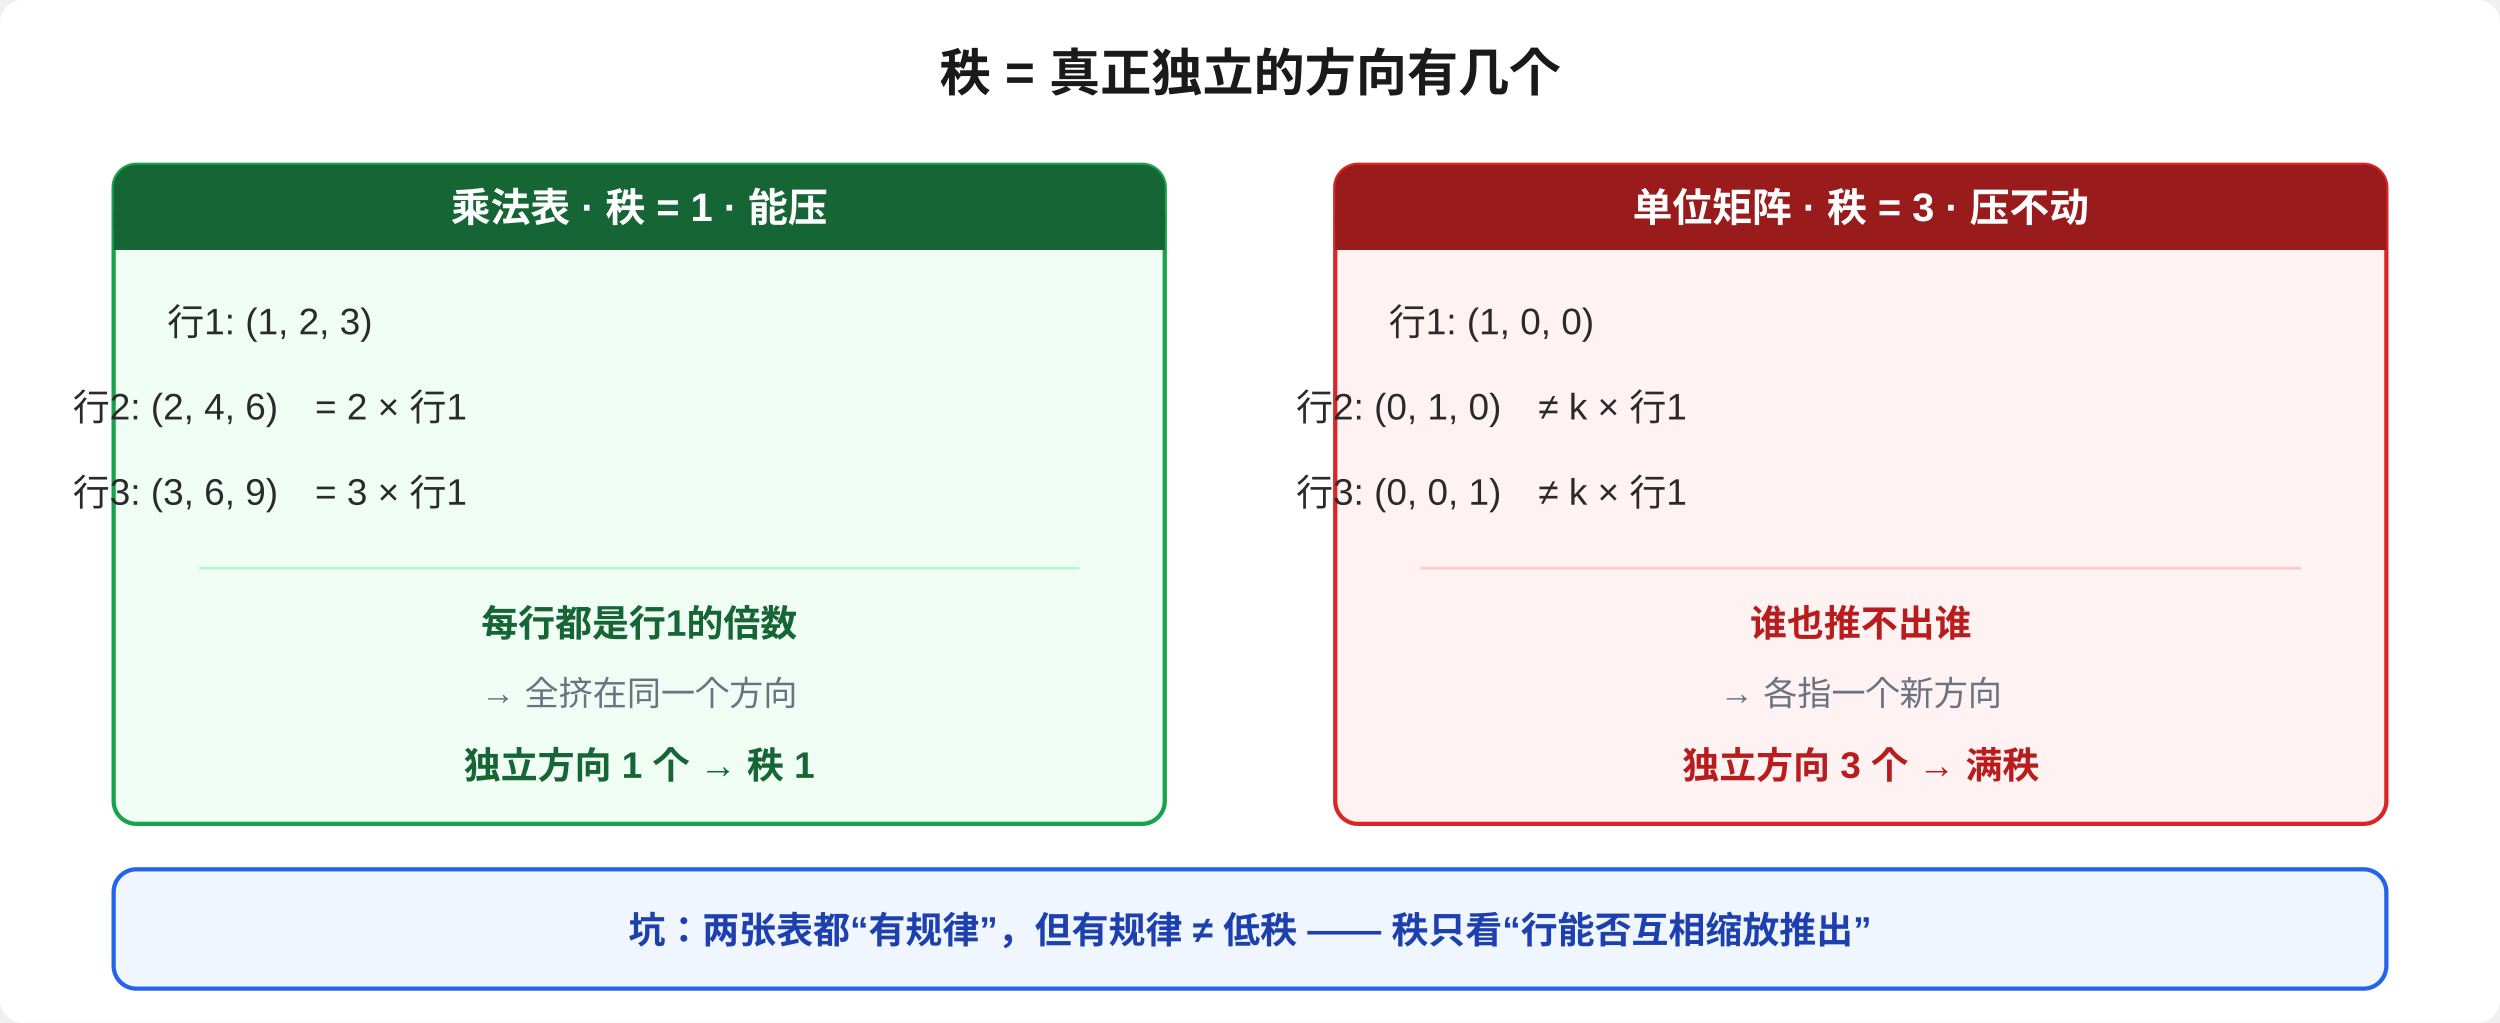
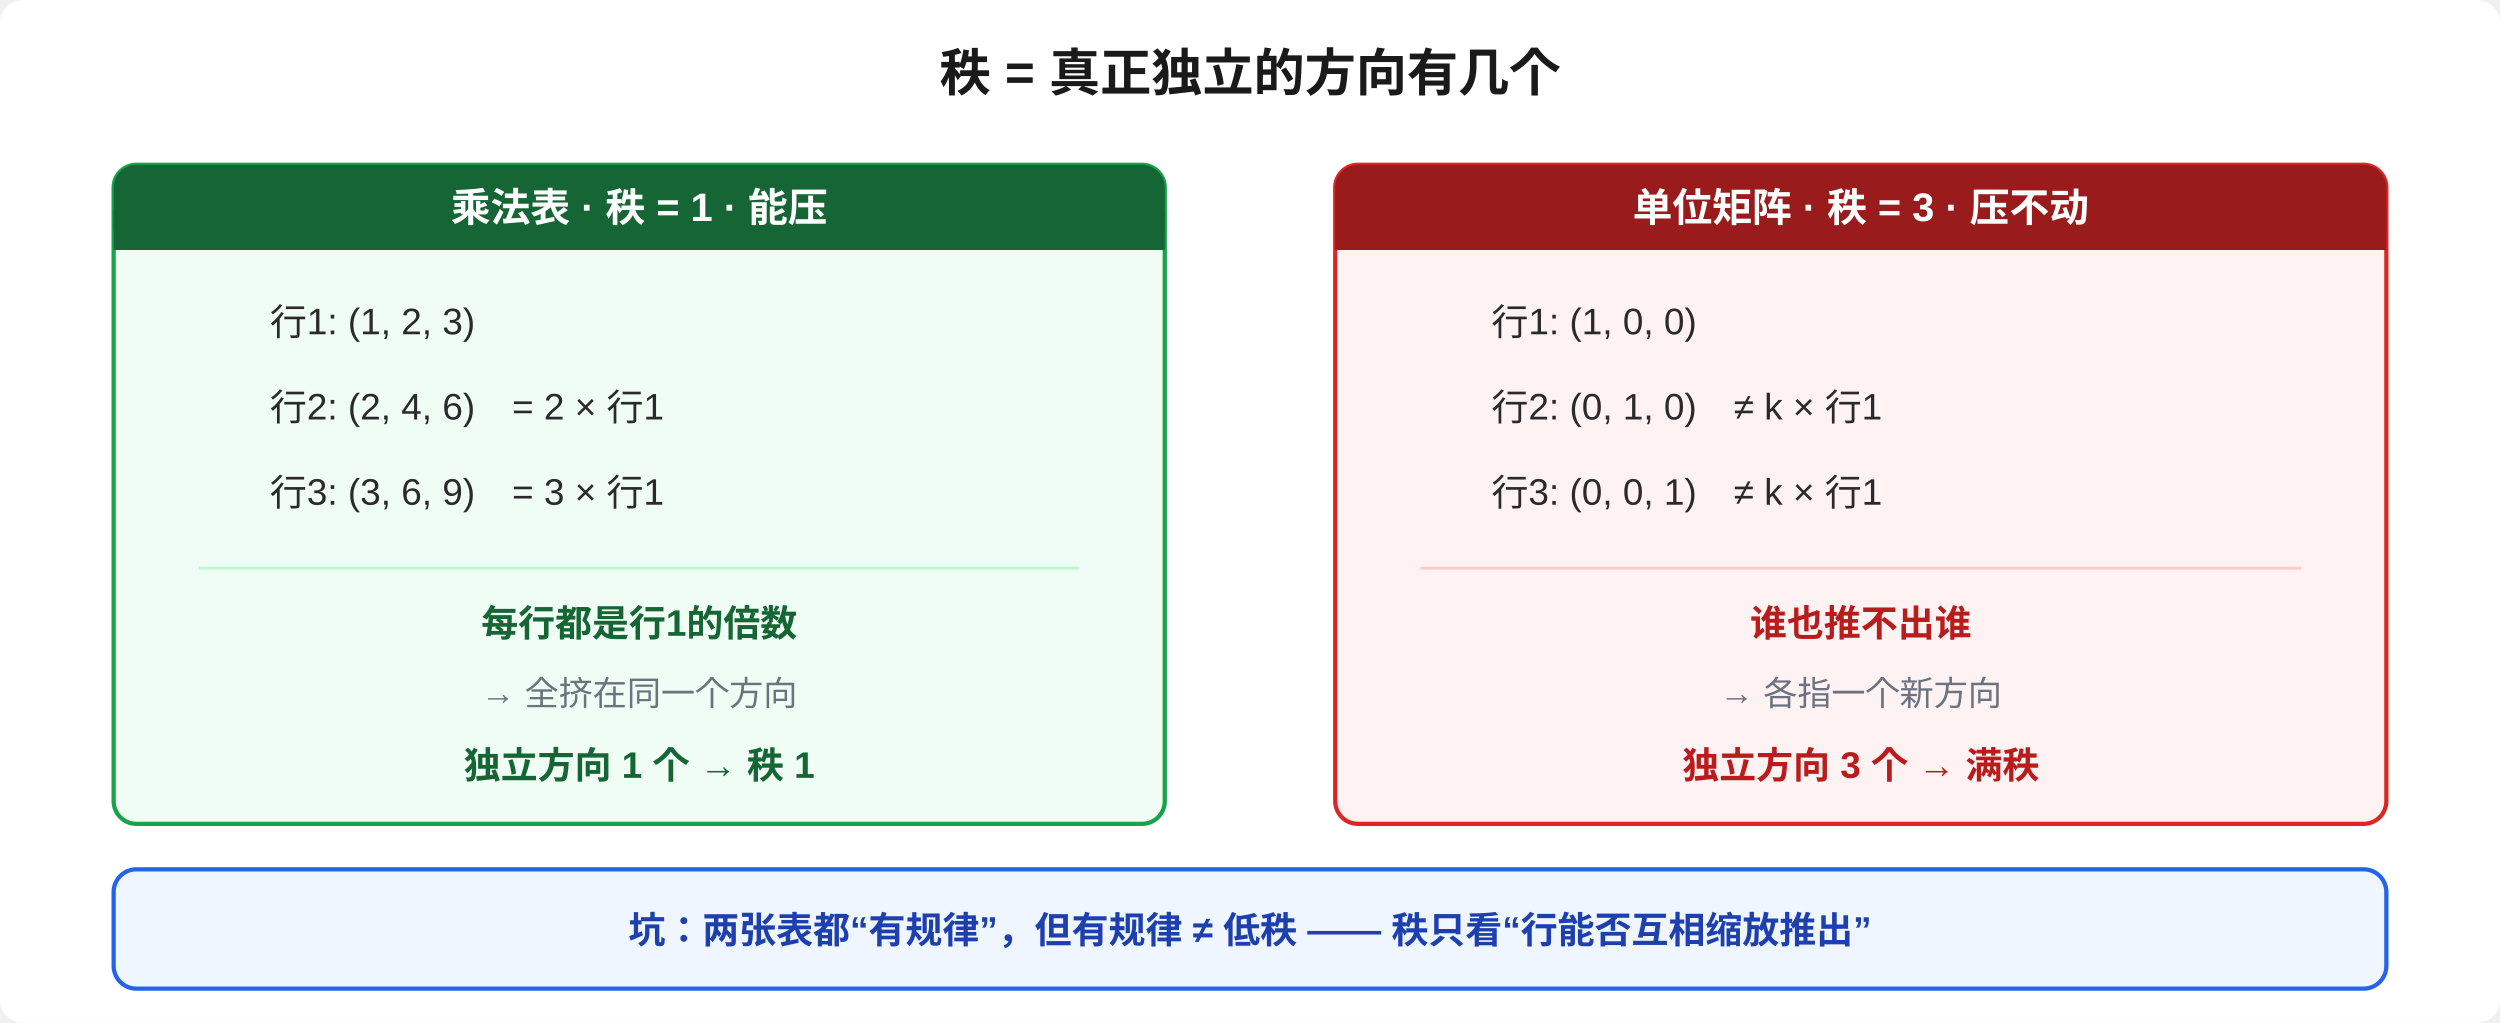
<svg xmlns="http://www.w3.org/2000/svg" viewBox="0 0 880 360" font-family="-apple-system, 'PingFang SC', 'Helvetica Neue', Arial, sans-serif" font-size="13" role="img" aria-labelledby="t d">
  <rect width="100%" height="100%" fill="#ffffff" rx="8" />
  <style>
    .h { font-weight: 700; fill: #1a1a1a; text-anchor: middle; font-size: 18px; }
-     .cell { fill: #2a2a2a; font-size: 13px; text-anchor: middle; }
+     .cell { fill: #2a2a2a; font-size: 13px; text-anchor: start; }
    .cap { fill: #6b7280; font-size: 12px; text-anchor: middle; }
    .stage-label { fill: #ffffff; font-weight: 600; font-size: 14px; text-anchor: middle; }
    .green-t { fill: #166534; font-weight: 600; font-size: 13px; text-anchor: middle; }
    .red-t { fill: #b91c1c; font-weight: 600; font-size: 13px; text-anchor: middle; }
  </style>
  <text x="440" y="32" class="h">秩 = 真正独立的方向有几个</text>
  <rect x="40" y="58" width="370" height="232" rx="8" fill="#f0fdf4" stroke="#16a34a" stroke-width="1.5" />
  <rect x="40" y="58" width="370" height="30" rx="8" fill="#166534" />
  <rect x="40" y="74" width="370" height="14" fill="#166534" />
  <text x="225" y="78" class="stage-label">乘法表 · 秩 = 1 · 能压</text>
  <g transform="translate(95,118)">
    <text x="0" y="0" class="cell" text-anchor="start">行1: (1, 2, 3)</text>
    <text x="0" y="30" class="cell" text-anchor="start">行2: (2, 4, 6)　= 2 × 行1</text>
    <text x="0" y="60" class="cell" text-anchor="start">行3: (3, 6, 9)　= 3 × 行1</text>
  </g>
  <line x1="70" y1="200" x2="380" y2="200" stroke="#bbf7d0" stroke-width="1" />
  <text x="225" y="224" class="green-t">每行都是行1的倍数</text>
  <text x="225" y="248" class="cap">→ 全挤在同一个方向</text>
  <text x="225" y="274" class="green-t">独立方向 1 个 → 秩 1</text>
  <rect x="470" y="58" width="370" height="232" rx="8" fill="#fef2f2" stroke="#dc2626" stroke-width="1.5" />
  <rect x="470" y="58" width="370" height="30" rx="8" fill="#991b1b" />
  <rect x="470" y="74" width="370" height="14" fill="#991b1b" />
  <text x="655" y="78" class="stage-label">单位矩阵 · 秩 = 3 · 压不动</text>
  <g transform="translate(525,118)">
    <text x="0" y="0" class="cell" text-anchor="start">行1: (1, 0, 0)</text>
    <text x="0" y="30" class="cell" text-anchor="start">行2: (0, 1, 0)　≠ k × 行1</text>
    <text x="0" y="60" class="cell" text-anchor="start">行3: (0, 0, 1)　≠ k × 行1</text>
  </g>
  <line x1="500" y1="200" x2="810" y2="200" stroke="#fecaca" stroke-width="1" />
  <text x="655" y="224" class="red-t">谁也推不出谁</text>
  <text x="655" y="248" class="cap">→ 各指一个新方向</text>
  <text x="655" y="274" class="red-t">独立方向 3 个 → 满秩</text>
  <rect x="40" y="306" width="800" height="42" rx="8" fill="#eff6ff" stroke="#2563eb" stroke-width="1.5" />
  <text x="440" y="332" text-anchor="middle" fill="#1e40af" font-weight="700" font-size="13">坑：两张表都“有规律”，但有规律 ≠ 低秩 —— 秩只看“行能否互相缩放推出”</text>
</svg>
